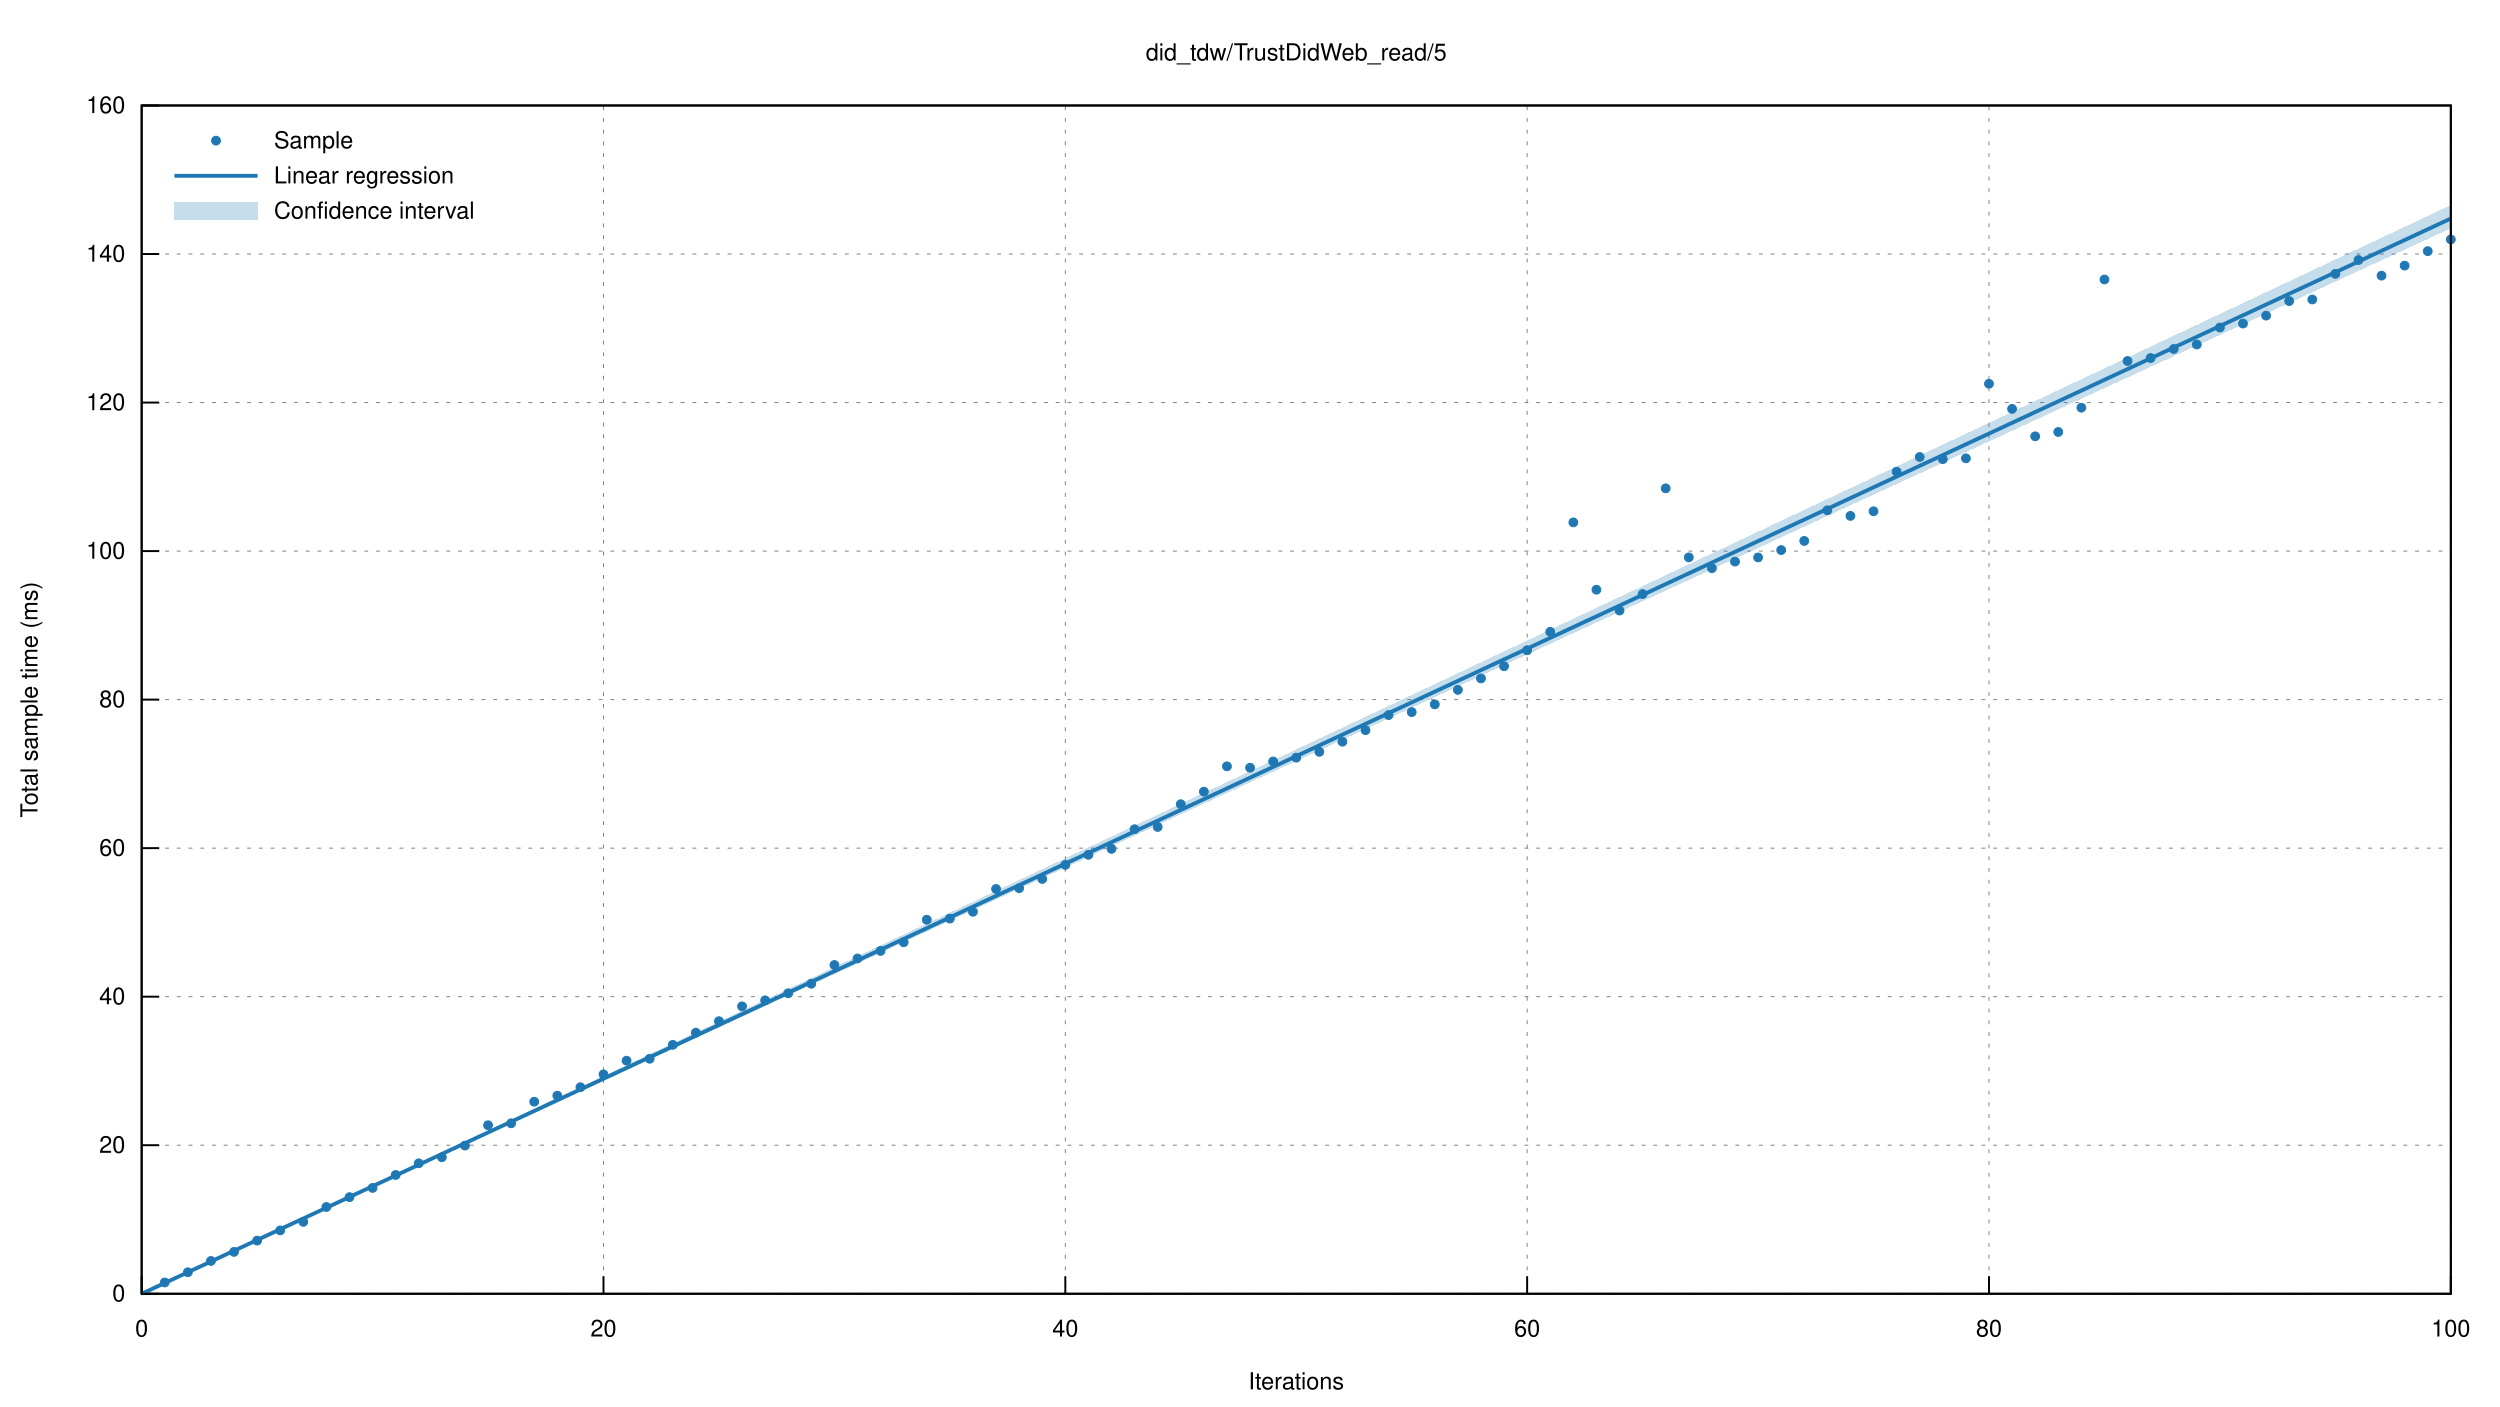
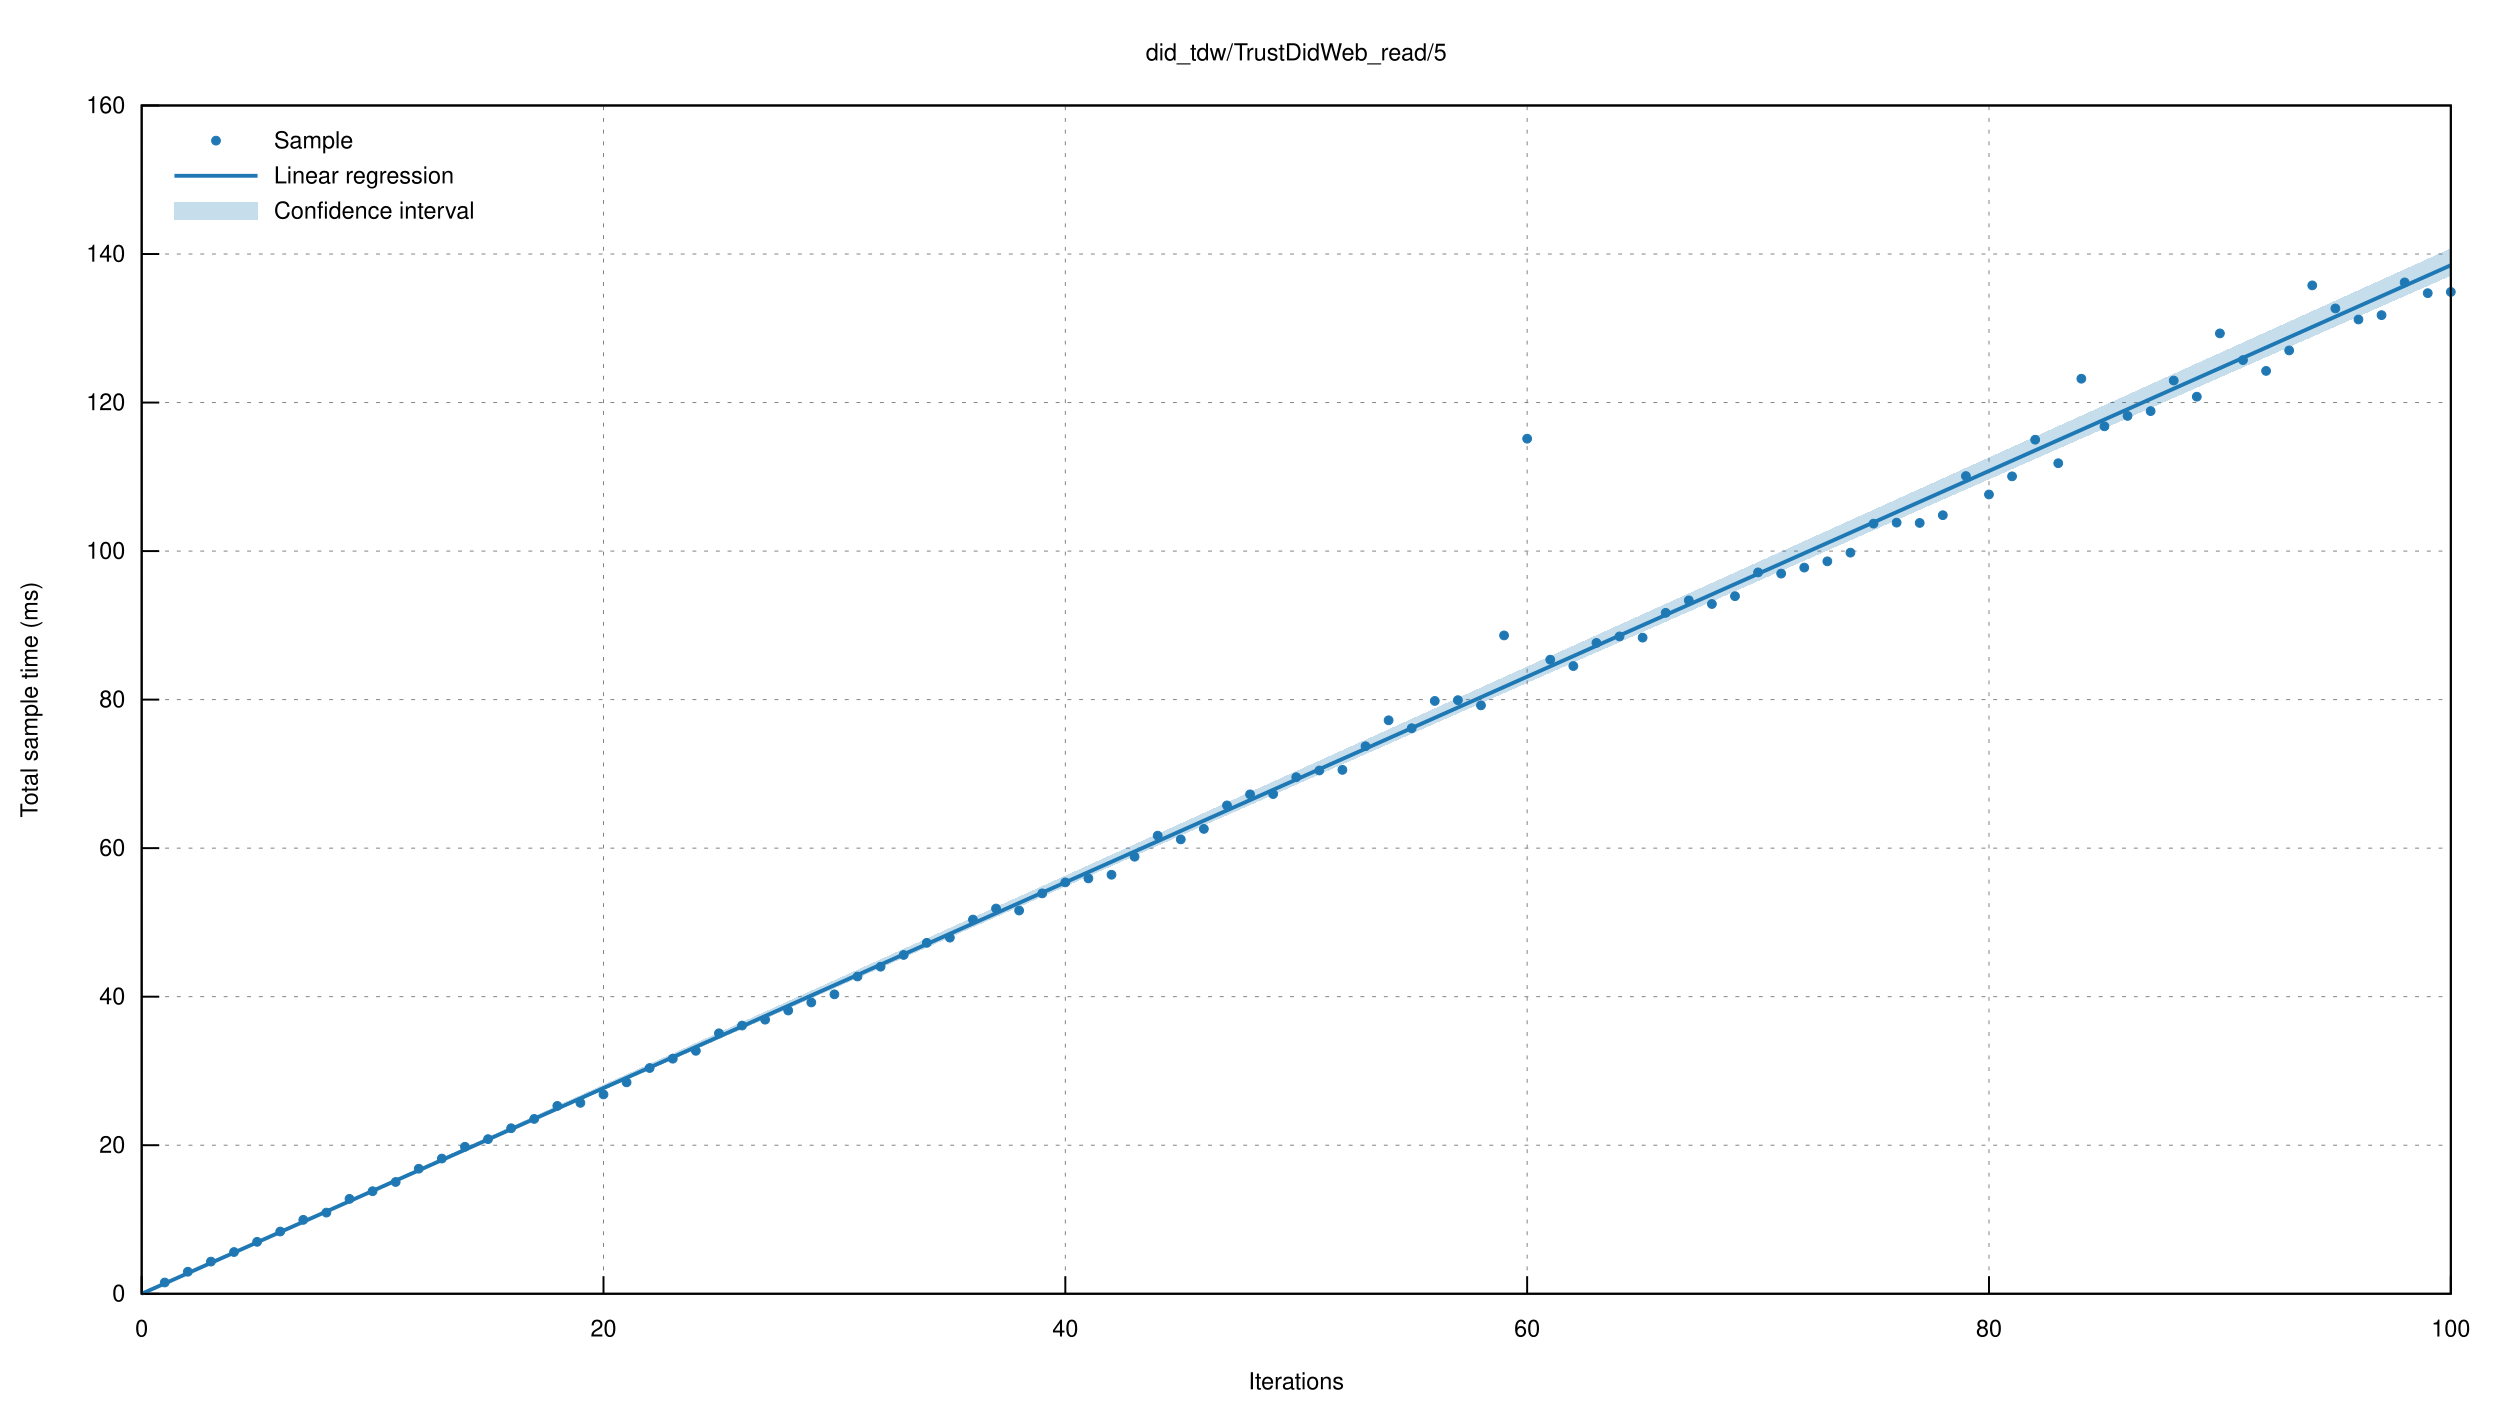
<svg xmlns="http://www.w3.org/2000/svg" xmlns:xlink="http://www.w3.org/1999/xlink" viewBox="0 0 1280 720">
  <g id="gnuplot_canvas">
    <rect x="0" y="0" width="1280" height="720" fill="none" />
    <defs>
      <circle id="gpDot" r="0.5" stroke-width="0.5" stroke="currentColor" />
      <path id="gpPt0" stroke-width="0.222" stroke="currentColor" d="M-1,0 h2 M0,-1 v2" />
      <path id="gpPt1" stroke-width="0.222" stroke="currentColor" d="M-1,-1 L1,1 M1,-1 L-1,1" />
      <path id="gpPt2" stroke-width="0.222" stroke="currentColor" d="M-1,0 L1,0 M0,-1 L0,1 M-1,-1 L1,1 M-1,1 L1,-1" />
      <rect id="gpPt3" stroke-width="0.222" stroke="currentColor" x="-1" y="-1" width="2" height="2" />
      <rect id="gpPt4" stroke-width="0.222" stroke="currentColor" fill="currentColor" x="-1" y="-1" width="2" height="2" />
      <circle id="gpPt5" stroke-width="0.222" stroke="currentColor" cx="0" cy="0" r="1" />
      <use xlink:href="#gpPt5" id="gpPt6" fill="currentColor" stroke="none" />
      <path id="gpPt7" stroke-width="0.222" stroke="currentColor" d="M0,-1.33 L-1.33,0.67 L1.33,0.67 z" />
      <use xlink:href="#gpPt7" id="gpPt8" fill="currentColor" stroke="none" />
      <use xlink:href="#gpPt7" id="gpPt9" stroke="currentColor" transform="rotate(180)" />
      <use xlink:href="#gpPt9" id="gpPt10" fill="currentColor" stroke="none" />
      <use xlink:href="#gpPt3" id="gpPt11" stroke="currentColor" transform="rotate(45)" />
      <use xlink:href="#gpPt11" id="gpPt12" fill="currentColor" stroke="none" />
      <path id="gpPt13" stroke-width="0.222" stroke="currentColor" d="M0,1.330 L1.265,0.411 L0.782,-1.067 L-0.782,-1.076 L-1.265,0.411 z" />
      <use xlink:href="#gpPt13" id="gpPt14" fill="currentColor" stroke="none" />
      <filter id="textbox" filterUnits="objectBoundingBox" x="0" y="0" height="1" width="1">
        <feFlood flood-color="white" flood-opacity="1" result="bgnd" />
        <feComposite in="SourceGraphic" in2="bgnd" operator="atop" />
      </filter>
      <filter id="greybox" filterUnits="objectBoundingBox" x="0" y="0" height="1" width="1">
        <feFlood flood-color="lightgrey" flood-opacity="1" result="grey" />
        <feComposite in="SourceGraphic" in2="grey" operator="atop" />
      </filter>
    </defs>
    <g fill="none" color="white" stroke="currentColor" stroke-width="1.00" stroke-linecap="butt" stroke-linejoin="miter">
</g>
    <g fill="none" color="black" stroke="currentColor" stroke-width="1.00" stroke-linecap="butt" stroke-linejoin="miter">
</g>
    <g fill="none" color="black" stroke="black" stroke-width="0.50" stroke-linecap="butt" stroke-linejoin="miter">
</g>
    <g fill="none" color="gray" stroke="currentColor" stroke-width="0.50" stroke-linecap="butt" stroke-linejoin="miter">
      <path stroke="gray" stroke-dasharray="2,4" class="gridline" d="M72.53,662.40 L1254.82,662.40  " />
    </g>
    <g fill="none" color="gray" stroke="gray" stroke-width="1.00" stroke-linecap="butt" stroke-linejoin="miter">
</g>
    <g fill="none" color="black" stroke="currentColor" stroke-width="1.00" stroke-linecap="butt" stroke-linejoin="miter">
      <path stroke="black" d="M72.53,662.40 L81.53,662.40  " />
      <g transform="translate(64.14,666.30)" stroke="none" fill="black" font-family="Helvetica" font-size="12.00" text-anchor="end">
        <text>
          <tspan font-family="Helvetica"> 0</tspan>
        </text>
      </g>
    </g>
    <g fill="none" color="black" stroke="currentColor" stroke-width="1.00" stroke-linecap="butt" stroke-linejoin="miter">
</g>
    <g fill="none" color="black" stroke="black" stroke-width="0.50" stroke-linecap="butt" stroke-linejoin="miter">
</g>
    <g fill="none" color="gray" stroke="currentColor" stroke-width="0.50" stroke-linecap="butt" stroke-linejoin="miter">
      <path stroke="gray" stroke-dasharray="2,4" class="gridline" d="M72.53,586.35 L1254.82,586.35  " />
    </g>
    <g fill="none" color="gray" stroke="gray" stroke-width="1.00" stroke-linecap="butt" stroke-linejoin="miter">
</g>
    <g fill="none" color="black" stroke="currentColor" stroke-width="1.00" stroke-linecap="butt" stroke-linejoin="miter">
      <path stroke="black" d="M72.53,586.35 L81.53,586.35  " />
      <g transform="translate(64.14,590.25)" stroke="none" fill="black" font-family="Helvetica" font-size="12.00" text-anchor="end">
        <text>
          <tspan font-family="Helvetica"> 20</tspan>
        </text>
      </g>
    </g>
    <g fill="none" color="black" stroke="currentColor" stroke-width="1.00" stroke-linecap="butt" stroke-linejoin="miter">
</g>
    <g fill="none" color="black" stroke="black" stroke-width="0.50" stroke-linecap="butt" stroke-linejoin="miter">
</g>
    <g fill="none" color="gray" stroke="currentColor" stroke-width="0.50" stroke-linecap="butt" stroke-linejoin="miter">
      <path stroke="gray" stroke-dasharray="2,4" class="gridline" d="M72.53,510.30 L1254.82,510.30  " />
    </g>
    <g fill="none" color="gray" stroke="gray" stroke-width="1.00" stroke-linecap="butt" stroke-linejoin="miter">
</g>
    <g fill="none" color="black" stroke="currentColor" stroke-width="1.00" stroke-linecap="butt" stroke-linejoin="miter">
      <path stroke="black" d="M72.53,510.30 L81.53,510.30  " />
      <g transform="translate(64.14,514.20)" stroke="none" fill="black" font-family="Helvetica" font-size="12.00" text-anchor="end">
        <text>
          <tspan font-family="Helvetica"> 40</tspan>
        </text>
      </g>
    </g>
    <g fill="none" color="black" stroke="currentColor" stroke-width="1.00" stroke-linecap="butt" stroke-linejoin="miter">
</g>
    <g fill="none" color="black" stroke="black" stroke-width="0.50" stroke-linecap="butt" stroke-linejoin="miter">
</g>
    <g fill="none" color="gray" stroke="currentColor" stroke-width="0.50" stroke-linecap="butt" stroke-linejoin="miter">
      <path stroke="gray" stroke-dasharray="2,4" class="gridline" d="M72.53,434.25 L1254.82,434.25  " />
    </g>
    <g fill="none" color="gray" stroke="gray" stroke-width="1.00" stroke-linecap="butt" stroke-linejoin="miter">
</g>
    <g fill="none" color="black" stroke="currentColor" stroke-width="1.00" stroke-linecap="butt" stroke-linejoin="miter">
      <path stroke="black" d="M72.53,434.25 L81.53,434.25  " />
      <g transform="translate(64.14,438.15)" stroke="none" fill="black" font-family="Helvetica" font-size="12.00" text-anchor="end">
        <text>
          <tspan font-family="Helvetica"> 60</tspan>
        </text>
      </g>
    </g>
    <g fill="none" color="black" stroke="currentColor" stroke-width="1.00" stroke-linecap="butt" stroke-linejoin="miter">
</g>
    <g fill="none" color="black" stroke="black" stroke-width="0.50" stroke-linecap="butt" stroke-linejoin="miter">
</g>
    <g fill="none" color="gray" stroke="currentColor" stroke-width="0.50" stroke-linecap="butt" stroke-linejoin="miter">
      <path stroke="gray" stroke-dasharray="2,4" class="gridline" d="M72.53,358.20 L1254.82,358.20  " />
    </g>
    <g fill="none" color="gray" stroke="gray" stroke-width="1.00" stroke-linecap="butt" stroke-linejoin="miter">
</g>
    <g fill="none" color="black" stroke="currentColor" stroke-width="1.00" stroke-linecap="butt" stroke-linejoin="miter">
      <path stroke="black" d="M72.53,358.20 L81.53,358.20  " />
      <g transform="translate(64.14,362.10)" stroke="none" fill="black" font-family="Helvetica" font-size="12.00" text-anchor="end">
        <text>
          <tspan font-family="Helvetica"> 80</tspan>
        </text>
      </g>
    </g>
    <g fill="none" color="black" stroke="currentColor" stroke-width="1.00" stroke-linecap="butt" stroke-linejoin="miter">
</g>
    <g fill="none" color="black" stroke="black" stroke-width="0.50" stroke-linecap="butt" stroke-linejoin="miter">
</g>
    <g fill="none" color="gray" stroke="currentColor" stroke-width="0.50" stroke-linecap="butt" stroke-linejoin="miter">
      <path stroke="gray" stroke-dasharray="2,4" class="gridline" d="M72.53,282.16 L1254.82,282.16  " />
    </g>
    <g fill="none" color="gray" stroke="gray" stroke-width="1.00" stroke-linecap="butt" stroke-linejoin="miter">
</g>
    <g fill="none" color="black" stroke="currentColor" stroke-width="1.00" stroke-linecap="butt" stroke-linejoin="miter">
      <path stroke="black" d="M72.53,282.16 L81.53,282.16  " />
      <g transform="translate(64.14,286.06)" stroke="none" fill="black" font-family="Helvetica" font-size="12.00" text-anchor="end">
        <text>
          <tspan font-family="Helvetica"> 100</tspan>
        </text>
      </g>
    </g>
    <g fill="none" color="black" stroke="currentColor" stroke-width="1.00" stroke-linecap="butt" stroke-linejoin="miter">
</g>
    <g fill="none" color="black" stroke="black" stroke-width="0.50" stroke-linecap="butt" stroke-linejoin="miter">
</g>
    <g fill="none" color="gray" stroke="currentColor" stroke-width="0.50" stroke-linecap="butt" stroke-linejoin="miter">
      <path stroke="gray" stroke-dasharray="2,4" class="gridline" d="M72.53,206.11 L1254.82,206.11  " />
    </g>
    <g fill="none" color="gray" stroke="gray" stroke-width="1.00" stroke-linecap="butt" stroke-linejoin="miter">
</g>
    <g fill="none" color="black" stroke="currentColor" stroke-width="1.00" stroke-linecap="butt" stroke-linejoin="miter">
      <path stroke="black" d="M72.53,206.11 L81.53,206.11  " />
      <g transform="translate(64.14,210.01)" stroke="none" fill="black" font-family="Helvetica" font-size="12.00" text-anchor="end">
        <text>
          <tspan font-family="Helvetica"> 120</tspan>
        </text>
      </g>
    </g>
    <g fill="none" color="black" stroke="currentColor" stroke-width="1.00" stroke-linecap="butt" stroke-linejoin="miter">
</g>
    <g fill="none" color="black" stroke="black" stroke-width="0.50" stroke-linecap="butt" stroke-linejoin="miter">
</g>
    <g fill="none" color="gray" stroke="currentColor" stroke-width="0.50" stroke-linecap="butt" stroke-linejoin="miter">
      <path stroke="gray" stroke-dasharray="2,4" class="gridline" d="M72.53,130.06 L1254.82,130.06  " />
    </g>
    <g fill="none" color="gray" stroke="gray" stroke-width="1.00" stroke-linecap="butt" stroke-linejoin="miter">
</g>
    <g fill="none" color="black" stroke="currentColor" stroke-width="1.00" stroke-linecap="butt" stroke-linejoin="miter">
      <path stroke="black" d="M72.53,130.06 L81.53,130.06  " />
      <g transform="translate(64.14,133.96)" stroke="none" fill="black" font-family="Helvetica" font-size="12.00" text-anchor="end">
        <text>
          <tspan font-family="Helvetica"> 140</tspan>
        </text>
      </g>
    </g>
    <g fill="none" color="black" stroke="currentColor" stroke-width="1.00" stroke-linecap="butt" stroke-linejoin="miter">
</g>
    <g fill="none" color="black" stroke="black" stroke-width="0.50" stroke-linecap="butt" stroke-linejoin="miter">
</g>
    <g fill="none" color="gray" stroke="currentColor" stroke-width="0.50" stroke-linecap="butt" stroke-linejoin="miter">
      <path stroke="gray" stroke-dasharray="2,4" class="gridline" d="M72.53,54.01 L1254.82,54.01  " />
    </g>
    <g fill="none" color="gray" stroke="gray" stroke-width="1.00" stroke-linecap="butt" stroke-linejoin="miter">
</g>
    <g fill="none" color="black" stroke="currentColor" stroke-width="1.00" stroke-linecap="butt" stroke-linejoin="miter">
      <path stroke="black" d="M72.53,54.01 L81.53,54.01  " />
      <g transform="translate(64.14,57.91)" stroke="none" fill="black" font-family="Helvetica" font-size="12.00" text-anchor="end">
        <text>
          <tspan font-family="Helvetica"> 160</tspan>
        </text>
      </g>
    </g>
    <g fill="none" color="black" stroke="currentColor" stroke-width="1.00" stroke-linecap="butt" stroke-linejoin="miter">
</g>
    <g fill="none" color="black" stroke="black" stroke-width="0.50" stroke-linecap="butt" stroke-linejoin="miter">
</g>
    <g fill="none" color="gray" stroke="currentColor" stroke-width="0.50" stroke-linecap="butt" stroke-linejoin="miter">
      <path stroke="gray" stroke-dasharray="2,4" class="gridline" d="M72.53,662.40 L72.53,54.01  " />
    </g>
    <g fill="none" color="gray" stroke="gray" stroke-width="1.00" stroke-linecap="butt" stroke-linejoin="miter">
</g>
    <g fill="none" color="black" stroke="currentColor" stroke-width="1.00" stroke-linecap="butt" stroke-linejoin="miter">
      <path stroke="black" d="M72.53,662.40 L72.53,653.40  " />
      <g transform="translate(72.53,684.30)" stroke="none" fill="black" font-family="Helvetica" font-size="12.00" text-anchor="middle">
        <text>
          <tspan font-family="Helvetica"> 0</tspan>
        </text>
      </g>
    </g>
    <g fill="none" color="black" stroke="currentColor" stroke-width="1.00" stroke-linecap="butt" stroke-linejoin="miter">
</g>
    <g fill="none" color="black" stroke="black" stroke-width="0.50" stroke-linecap="butt" stroke-linejoin="miter">
</g>
    <g fill="none" color="gray" stroke="currentColor" stroke-width="0.50" stroke-linecap="butt" stroke-linejoin="miter">
      <path stroke="gray" stroke-dasharray="2,4" class="gridline" d="M308.99,662.40 L308.99,54.01  " />
    </g>
    <g fill="none" color="gray" stroke="gray" stroke-width="1.00" stroke-linecap="butt" stroke-linejoin="miter">
</g>
    <g fill="none" color="black" stroke="currentColor" stroke-width="1.00" stroke-linecap="butt" stroke-linejoin="miter">
      <path stroke="black" d="M308.99,662.40 L308.99,653.40  " />
      <g transform="translate(308.99,684.30)" stroke="none" fill="black" font-family="Helvetica" font-size="12.00" text-anchor="middle">
        <text>
          <tspan font-family="Helvetica"> 20</tspan>
        </text>
      </g>
    </g>
    <g fill="none" color="black" stroke="currentColor" stroke-width="1.00" stroke-linecap="butt" stroke-linejoin="miter">
</g>
    <g fill="none" color="black" stroke="black" stroke-width="0.50" stroke-linecap="butt" stroke-linejoin="miter">
</g>
    <g fill="none" color="gray" stroke="currentColor" stroke-width="0.50" stroke-linecap="butt" stroke-linejoin="miter">
      <path stroke="gray" stroke-dasharray="2,4" class="gridline" d="M545.45,662.40 L545.45,54.01  " />
    </g>
    <g fill="none" color="gray" stroke="gray" stroke-width="1.00" stroke-linecap="butt" stroke-linejoin="miter">
</g>
    <g fill="none" color="black" stroke="currentColor" stroke-width="1.00" stroke-linecap="butt" stroke-linejoin="miter">
      <path stroke="black" d="M545.45,662.40 L545.45,653.40  " />
      <g transform="translate(545.45,684.30)" stroke="none" fill="black" font-family="Helvetica" font-size="12.00" text-anchor="middle">
        <text>
          <tspan font-family="Helvetica"> 40</tspan>
        </text>
      </g>
    </g>
    <g fill="none" color="black" stroke="currentColor" stroke-width="1.00" stroke-linecap="butt" stroke-linejoin="miter">
</g>
    <g fill="none" color="black" stroke="black" stroke-width="0.50" stroke-linecap="butt" stroke-linejoin="miter">
</g>
    <g fill="none" color="gray" stroke="currentColor" stroke-width="0.50" stroke-linecap="butt" stroke-linejoin="miter">
      <path stroke="gray" stroke-dasharray="2,4" class="gridline" d="M781.90,662.40 L781.90,54.01  " />
    </g>
    <g fill="none" color="gray" stroke="gray" stroke-width="1.00" stroke-linecap="butt" stroke-linejoin="miter">
</g>
    <g fill="none" color="black" stroke="currentColor" stroke-width="1.00" stroke-linecap="butt" stroke-linejoin="miter">
      <path stroke="black" d="M781.90,662.40 L781.90,653.40  " />
      <g transform="translate(781.90,684.30)" stroke="none" fill="black" font-family="Helvetica" font-size="12.00" text-anchor="middle">
        <text>
          <tspan font-family="Helvetica"> 60</tspan>
        </text>
      </g>
    </g>
    <g fill="none" color="black" stroke="currentColor" stroke-width="1.00" stroke-linecap="butt" stroke-linejoin="miter">
</g>
    <g fill="none" color="black" stroke="black" stroke-width="0.50" stroke-linecap="butt" stroke-linejoin="miter">
</g>
    <g fill="none" color="gray" stroke="currentColor" stroke-width="0.50" stroke-linecap="butt" stroke-linejoin="miter">
      <path stroke="gray" stroke-dasharray="2,4" class="gridline" d="M1018.36,662.40 L1018.36,54.01  " />
    </g>
    <g fill="none" color="gray" stroke="gray" stroke-width="1.00" stroke-linecap="butt" stroke-linejoin="miter">
</g>
    <g fill="none" color="black" stroke="currentColor" stroke-width="1.00" stroke-linecap="butt" stroke-linejoin="miter">
      <path stroke="black" d="M1018.36,662.40 L1018.36,653.40  " />
      <g transform="translate(1018.36,684.30)" stroke="none" fill="black" font-family="Helvetica" font-size="12.00" text-anchor="middle">
        <text>
          <tspan font-family="Helvetica"> 80</tspan>
        </text>
      </g>
    </g>
    <g fill="none" color="black" stroke="currentColor" stroke-width="1.00" stroke-linecap="butt" stroke-linejoin="miter">
</g>
    <g fill="none" color="black" stroke="black" stroke-width="0.50" stroke-linecap="butt" stroke-linejoin="miter">
</g>
    <g fill="none" color="gray" stroke="currentColor" stroke-width="0.50" stroke-linecap="butt" stroke-linejoin="miter">
      <path stroke="gray" stroke-dasharray="2,4" class="gridline" d="M1254.82,662.40 L1254.82,54.01  " />
    </g>
    <g fill="none" color="gray" stroke="gray" stroke-width="1.00" stroke-linecap="butt" stroke-linejoin="miter">
</g>
    <g fill="none" color="black" stroke="currentColor" stroke-width="1.00" stroke-linecap="butt" stroke-linejoin="miter">
      <path stroke="black" d="M1254.82,662.40 L1254.82,653.40  " />
      <g transform="translate(1254.82,684.30)" stroke="none" fill="black" font-family="Helvetica" font-size="12.00" text-anchor="middle">
        <text>
          <tspan font-family="Helvetica"> 100</tspan>
        </text>
      </g>
    </g>
    <g fill="none" color="black" stroke="currentColor" stroke-width="1.00" stroke-linecap="butt" stroke-linejoin="miter">
</g>
    <g fill="none" color="black" stroke="currentColor" stroke-width="1.00" stroke-linecap="butt" stroke-linejoin="miter">
      <path stroke="black" d="M72.53,54.01 L72.53,662.40 L1254.82,662.40 L1254.82,54.01 L72.53,54.01 Z  " />
    </g>
    <g fill="none" color="black" stroke="currentColor" stroke-width="1.00" stroke-linecap="butt" stroke-linejoin="miter">
</g>
    <g id="gnuplot_plot_1">
      <g fill="none" color="black" stroke="currentColor" stroke-width="1.00" stroke-linecap="butt" stroke-linejoin="miter">
        <g transform="translate(140.26,75.91)" stroke="none" fill="black" font-family="Helvetica" font-size="12.00" text-anchor="start">
          <text>
            <tspan font-family="Helvetica">Sample</tspan>
          </text>
        </g>
      </g>
      <g fill="none" color="black" stroke="currentColor" stroke-width="1.00" stroke-linecap="butt" stroke-linejoin="miter">
-         <use xlink:href="#gpPt6" transform="translate(84.35,656.62) scale(2.25)" color="rgb( 31, 120, 180)" />
-         <use xlink:href="#gpPt6" transform="translate(96.18,651.39) scale(2.25)" color="rgb( 31, 120, 180)" />
-         <use xlink:href="#gpPt6" transform="translate(108.00,645.61) scale(2.25)" color="rgb( 31, 120, 180)" />
-         <use xlink:href="#gpPt6" transform="translate(119.82,640.97) scale(2.25)" color="rgb( 31, 120, 180)" />
-         <use xlink:href="#gpPt6" transform="translate(131.64,635.20) scale(2.25)" color="rgb( 31, 120, 180)" />
-         <use xlink:href="#gpPt6" transform="translate(143.47,629.96) scale(2.25)" color="rgb( 31, 120, 180)" />
-         <use xlink:href="#gpPt6" transform="translate(155.29,625.58) scale(2.25)" color="rgb( 31, 120, 180)" />
-         <use xlink:href="#gpPt6" transform="translate(167.11,617.98) scale(2.25)" color="rgb( 31, 120, 180)" />
-         <use xlink:href="#gpPt6" transform="translate(178.94,612.94) scale(2.25)" color="rgb( 31, 120, 180)" />
-         <use xlink:href="#gpPt6" transform="translate(190.76,608.22) scale(2.25)" color="rgb( 31, 120, 180)" />
-         <use xlink:href="#gpPt6" transform="translate(202.58,601.59) scale(2.25)" color="rgb( 31, 120, 180)" />
-         <use xlink:href="#gpPt6" transform="translate(214.40,595.62) scale(2.25)" color="rgb( 31, 120, 180)" />
-         <use xlink:href="#gpPt6" transform="translate(226.23,592.52) scale(2.25)" color="rgb( 31, 120, 180)" />
-         <use xlink:href="#gpPt6" transform="translate(238.05,586.53) scale(2.25)" color="rgb( 31, 120, 180)" />
-         <use xlink:href="#gpPt6" transform="translate(249.87,576.12) scale(2.25)" color="rgb( 31, 120, 180)" />
-         <use xlink:href="#gpPt6" transform="translate(261.70,575.12) scale(2.25)" color="rgb( 31, 120, 180)" />
-         <use xlink:href="#gpPt6" transform="translate(273.52,564.08) scale(2.25)" color="rgb( 31, 120, 180)" />
-         <use xlink:href="#gpPt6" transform="translate(285.34,560.99) scale(2.25)" color="rgb( 31, 120, 180)" />
-         <use xlink:href="#gpPt6" transform="translate(297.17,556.66) scale(2.25)" color="rgb( 31, 120, 180)" />
-         <use xlink:href="#gpPt6" transform="translate(308.99,550.07) scale(2.25)" color="rgb( 31, 120, 180)" />
-         <use xlink:href="#gpPt6" transform="translate(320.81,543.07) scale(2.25)" color="rgb( 31, 120, 180)" />
-         <use xlink:href="#gpPt6" transform="translate(332.63,542.08) scale(2.25)" color="rgb( 31, 120, 180)" />
-         <use xlink:href="#gpPt6" transform="translate(344.46,534.96) scale(2.25)" color="rgb( 31, 120, 180)" />
-         <use xlink:href="#gpPt6" transform="translate(356.28,528.72) scale(2.25)" color="rgb( 31, 120, 180)" />
-         <use xlink:href="#gpPt6" transform="translate(368.10,522.85) scale(2.25)" color="rgb( 31, 120, 180)" />
-         <use xlink:href="#gpPt6" transform="translate(379.93,515.25) scale(2.25)" color="rgb( 31, 120, 180)" />
-         <use xlink:href="#gpPt6" transform="translate(391.75,512.18) scale(2.25)" color="rgb( 31, 120, 180)" />
-         <use xlink:href="#gpPt6" transform="translate(403.57,508.56) scale(2.25)" color="rgb( 31, 120, 180)" />
-         <use xlink:href="#gpPt6" transform="translate(415.39,503.68) scale(2.25)" color="rgb( 31, 120, 180)" />
-         <use xlink:href="#gpPt6" transform="translate(427.22,494.09) scale(2.25)" color="rgb( 31, 120, 180)" />
-         <use xlink:href="#gpPt6" transform="translate(439.04,490.74) scale(2.25)" color="rgb( 31, 120, 180)" />
-         <use xlink:href="#gpPt6" transform="translate(450.86,486.87) scale(2.25)" color="rgb( 31, 120, 180)" />
-         <use xlink:href="#gpPt6" transform="translate(462.69,482.44) scale(2.25)" color="rgb( 31, 120, 180)" />
-         <use xlink:href="#gpPt6" transform="translate(474.51,470.91) scale(2.25)" color="rgb( 31, 120, 180)" />
-         <use xlink:href="#gpPt6" transform="translate(486.33,470.32) scale(2.25)" color="rgb( 31, 120, 180)" />
-         <use xlink:href="#gpPt6" transform="translate(498.15,466.83) scale(2.25)" color="rgb( 31, 120, 180)" />
-         <use xlink:href="#gpPt6" transform="translate(509.98,455.14) scale(2.25)" color="rgb( 31, 120, 180)" />
-         <use xlink:href="#gpPt6" transform="translate(521.80,454.75) scale(2.25)" color="rgb( 31, 120, 180)" />
-         <use xlink:href="#gpPt6" transform="translate(533.62,450.01) scale(2.25)" color="rgb( 31, 120, 180)" />
-         <use xlink:href="#gpPt6" transform="translate(545.45,442.84) scale(2.25)" color="rgb( 31, 120, 180)" />
-         <use xlink:href="#gpPt6" transform="translate(557.27,437.67) scale(2.25)" color="rgb( 31, 120, 180)" />
-         <use xlink:href="#gpPt6" transform="translate(569.09,434.61) scale(2.25)" color="rgb( 31, 120, 180)" />
-         <use xlink:href="#gpPt6" transform="translate(580.91,424.55) scale(2.25)" color="rgb( 31, 120, 180)" />
-         <use xlink:href="#gpPt6" transform="translate(592.74,423.40) scale(2.25)" color="rgb( 31, 120, 180)" />
-         <use xlink:href="#gpPt6" transform="translate(604.56,411.75) scale(2.25)" color="rgb( 31, 120, 180)" />
-         <use xlink:href="#gpPt6" transform="translate(616.38,405.32) scale(2.25)" color="rgb( 31, 120, 180)" />
-         <use xlink:href="#gpPt6" transform="translate(628.21,392.37) scale(2.25)" color="rgb( 31, 120, 180)" />
-         <use xlink:href="#gpPt6" transform="translate(640.03,393.07) scale(2.25)" color="rgb( 31, 120, 180)" />
-         <use xlink:href="#gpPt6" transform="translate(651.85,389.87) scale(2.25)" color="rgb( 31, 120, 180)" />
-         <use xlink:href="#gpPt6" transform="translate(663.68,387.92) scale(2.25)" color="rgb( 31, 120, 180)" />
-         <use xlink:href="#gpPt6" transform="translate(675.50,384.93) scale(2.25)" color="rgb( 31, 120, 180)" />
-         <use xlink:href="#gpPt6" transform="translate(687.32,379.74) scale(2.25)" color="rgb( 31, 120, 180)" />
-         <use xlink:href="#gpPt6" transform="translate(699.14,373.84) scale(2.25)" color="rgb( 31, 120, 180)" />
-         <use xlink:href="#gpPt6" transform="translate(710.97,366.11) scale(2.25)" color="rgb( 31, 120, 180)" />
-         <use xlink:href="#gpPt6" transform="translate(722.79,364.59) scale(2.25)" color="rgb( 31, 120, 180)" />
-         <use xlink:href="#gpPt6" transform="translate(734.61,360.63) scale(2.25)" color="rgb( 31, 120, 180)" />
-         <use xlink:href="#gpPt6" transform="translate(746.44,353.21) scale(2.25)" color="rgb( 31, 120, 180)" />
-         <use xlink:href="#gpPt6" transform="translate(758.26,347.35) scale(2.25)" color="rgb( 31, 120, 180)" />
-         <use xlink:href="#gpPt6" transform="translate(770.08,341.10) scale(2.25)" color="rgb( 31, 120, 180)" />
-         <use xlink:href="#gpPt6" transform="translate(781.90,332.95) scale(2.25)" color="rgb( 31, 120, 180)" />
-         <use xlink:href="#gpPt6" transform="translate(793.73,323.48) scale(2.25)" color="rgb( 31, 120, 180)" />
-         <use xlink:href="#gpPt6" transform="translate(805.55,267.46) scale(2.25)" color="rgb( 31, 120, 180)" />
-         <use xlink:href="#gpPt6" transform="translate(817.37,301.94) scale(2.25)" color="rgb( 31, 120, 180)" />
-         <use xlink:href="#gpPt6" transform="translate(829.20,312.59) scale(2.25)" color="rgb( 31, 120, 180)" />
-         <use xlink:href="#gpPt6" transform="translate(841.02,304.16) scale(2.25)" color="rgb( 31, 120, 180)" />
-         <use xlink:href="#gpPt6" transform="translate(852.84,250.03) scale(2.25)" color="rgb( 31, 120, 180)" />
-         <use xlink:href="#gpPt6" transform="translate(864.66,285.38) scale(2.25)" color="rgb( 31, 120, 180)" />
-         <use xlink:href="#gpPt6" transform="translate(876.49,290.90) scale(2.25)" color="rgb( 31, 120, 180)" />
-         <use xlink:href="#gpPt6" transform="translate(888.31,287.53) scale(2.25)" color="rgb( 31, 120, 180)" />
-         <use xlink:href="#gpPt6" transform="translate(900.13,285.41) scale(2.25)" color="rgb( 31, 120, 180)" />
-         <use xlink:href="#gpPt6" transform="translate(911.96,281.64) scale(2.25)" color="rgb( 31, 120, 180)" />
-         <use xlink:href="#gpPt6" transform="translate(923.78,276.95) scale(2.25)" color="rgb( 31, 120, 180)" />
-         <use xlink:href="#gpPt6" transform="translate(935.60,261.27) scale(2.25)" color="rgb( 31, 120, 180)" />
-         <use xlink:href="#gpPt6" transform="translate(947.42,264.14) scale(2.25)" color="rgb( 31, 120, 180)" />
-         <use xlink:href="#gpPt6" transform="translate(959.25,261.76) scale(2.25)" color="rgb( 31, 120, 180)" />
-         <use xlink:href="#gpPt6" transform="translate(971.07,241.51) scale(2.25)" color="rgb( 31, 120, 180)" />
-         <use xlink:href="#gpPt6" transform="translate(982.89,233.98) scale(2.25)" color="rgb( 31, 120, 180)" />
-         <use xlink:href="#gpPt6" transform="translate(994.72,235.07) scale(2.25)" color="rgb( 31, 120, 180)" />
-         <use xlink:href="#gpPt6" transform="translate(1006.54,234.66) scale(2.25)" color="rgb( 31, 120, 180)" />
-         <use xlink:href="#gpPt6" transform="translate(1018.36,196.49) scale(2.25)" color="rgb( 31, 120, 180)" />
-         <use xlink:href="#gpPt6" transform="translate(1030.18,209.35) scale(2.25)" color="rgb( 31, 120, 180)" />
-         <use xlink:href="#gpPt6" transform="translate(1042.01,223.40) scale(2.25)" color="rgb( 31, 120, 180)" />
-         <use xlink:href="#gpPt6" transform="translate(1053.83,221.17) scale(2.25)" color="rgb( 31, 120, 180)" />
-         <use xlink:href="#gpPt6" transform="translate(1065.65,208.75) scale(2.25)" color="rgb( 31, 120, 180)" />
-         <use xlink:href="#gpPt6" transform="translate(1077.48,143.10) scale(2.25)" color="rgb( 31, 120, 180)" />
-         <use xlink:href="#gpPt6" transform="translate(1089.30,184.83) scale(2.25)" color="rgb( 31, 120, 180)" />
-         <use xlink:href="#gpPt6" transform="translate(1101.12,183.31) scale(2.25)" color="rgb( 31, 120, 180)" />
-         <use xlink:href="#gpPt6" transform="translate(1112.95,178.69) scale(2.25)" color="rgb( 31, 120, 180)" />
-         <use xlink:href="#gpPt6" transform="translate(1124.77,176.38) scale(2.25)" color="rgb( 31, 120, 180)" />
-         <use xlink:href="#gpPt6" transform="translate(1136.59,167.69) scale(2.25)" color="rgb( 31, 120, 180)" />
-         <use xlink:href="#gpPt6" transform="translate(1148.41,165.66) scale(2.25)" color="rgb( 31, 120, 180)" />
-         <use xlink:href="#gpPt6" transform="translate(1160.24,161.59) scale(2.25)" color="rgb( 31, 120, 180)" />
-         <use xlink:href="#gpPt6" transform="translate(1172.06,154.13) scale(2.25)" color="rgb( 31, 120, 180)" />
-         <use xlink:href="#gpPt6" transform="translate(1183.88,153.32) scale(2.25)" color="rgb( 31, 120, 180)" />
-         <use xlink:href="#gpPt6" transform="translate(1195.71,140.21) scale(2.25)" color="rgb( 31, 120, 180)" />
-         <use xlink:href="#gpPt6" transform="translate(1207.53,133.15) scale(2.25)" color="rgb( 31, 120, 180)" />
-         <use xlink:href="#gpPt6" transform="translate(1219.35,141.14) scale(2.25)" color="rgb( 31, 120, 180)" />
-         <use xlink:href="#gpPt6" transform="translate(1231.17,135.99) scale(2.25)" color="rgb( 31, 120, 180)" />
-         <use xlink:href="#gpPt6" transform="translate(1243.00,128.59) scale(2.25)" color="rgb( 31, 120, 180)" />
-         <use xlink:href="#gpPt6" transform="translate(1254.82,122.60) scale(2.25)" color="rgb( 31, 120, 180)" />
+         <use xlink:href="#gpPt6" transform="translate(84.35,656.64) scale(2.25)" color="rgb( 31, 120, 180)" />
+         <use xlink:href="#gpPt6" transform="translate(96.18,651.12) scale(2.25)" color="rgb( 31, 120, 180)" />
+         <use xlink:href="#gpPt6" transform="translate(108.00,645.94) scale(2.25)" color="rgb( 31, 120, 180)" />
+         <use xlink:href="#gpPt6" transform="translate(119.82,641.04) scale(2.25)" color="rgb( 31, 120, 180)" />
+         <use xlink:href="#gpPt6" transform="translate(131.64,635.82) scale(2.25)" color="rgb( 31, 120, 180)" />
+         <use xlink:href="#gpPt6" transform="translate(143.47,630.54) scale(2.25)" color="rgb( 31, 120, 180)" />
+         <use xlink:href="#gpPt6" transform="translate(155.29,624.56) scale(2.25)" color="rgb( 31, 120, 180)" />
+         <use xlink:href="#gpPt6" transform="translate(167.11,620.85) scale(2.25)" color="rgb( 31, 120, 180)" />
+         <use xlink:href="#gpPt6" transform="translate(178.94,613.83) scale(2.25)" color="rgb( 31, 120, 180)" />
+         <use xlink:href="#gpPt6" transform="translate(190.76,609.90) scale(2.25)" color="rgb( 31, 120, 180)" />
+         <use xlink:href="#gpPt6" transform="translate(202.58,605.18) scale(2.25)" color="rgb( 31, 120, 180)" />
+         <use xlink:href="#gpPt6" transform="translate(214.40,598.38) scale(2.25)" color="rgb( 31, 120, 180)" />
+         <use xlink:href="#gpPt6" transform="translate(226.23,593.18) scale(2.25)" color="rgb( 31, 120, 180)" />
+         <use xlink:href="#gpPt6" transform="translate(238.05,587.15) scale(2.25)" color="rgb( 31, 120, 180)" />
+         <use xlink:href="#gpPt6" transform="translate(249.87,583.23) scale(2.25)" color="rgb( 31, 120, 180)" />
+         <use xlink:href="#gpPt6" transform="translate(261.70,577.66) scale(2.25)" color="rgb( 31, 120, 180)" />
+         <use xlink:href="#gpPt6" transform="translate(273.52,572.89) scale(2.25)" color="rgb( 31, 120, 180)" />
+         <use xlink:href="#gpPt6" transform="translate(285.34,566.23) scale(2.25)" color="rgb( 31, 120, 180)" />
+         <use xlink:href="#gpPt6" transform="translate(297.17,564.66) scale(2.25)" color="rgb( 31, 120, 180)" />
+         <use xlink:href="#gpPt6" transform="translate(308.99,560.35) scale(2.25)" color="rgb( 31, 120, 180)" />
+         <use xlink:href="#gpPt6" transform="translate(320.81,554.17) scale(2.25)" color="rgb( 31, 120, 180)" />
+         <use xlink:href="#gpPt6" transform="translate(332.63,546.82) scale(2.25)" color="rgb( 31, 120, 180)" />
+         <use xlink:href="#gpPt6" transform="translate(344.46,542.05) scale(2.25)" color="rgb( 31, 120, 180)" />
+         <use xlink:href="#gpPt6" transform="translate(356.28,538.01) scale(2.25)" color="rgb( 31, 120, 180)" />
+         <use xlink:href="#gpPt6" transform="translate(368.10,529.05) scale(2.25)" color="rgb( 31, 120, 180)" />
+         <use xlink:href="#gpPt6" transform="translate(379.93,525.09) scale(2.25)" color="rgb( 31, 120, 180)" />
+         <use xlink:href="#gpPt6" transform="translate(391.75,522.07) scale(2.25)" color="rgb( 31, 120, 180)" />
+         <use xlink:href="#gpPt6" transform="translate(403.57,517.38) scale(2.25)" color="rgb( 31, 120, 180)" />
+         <use xlink:href="#gpPt6" transform="translate(415.39,513.26) scale(2.25)" color="rgb( 31, 120, 180)" />
+         <use xlink:href="#gpPt6" transform="translate(427.22,509.10) scale(2.25)" color="rgb( 31, 120, 180)" />
+         <use xlink:href="#gpPt6" transform="translate(439.04,499.97) scale(2.25)" color="rgb( 31, 120, 180)" />
+         <use xlink:href="#gpPt6" transform="translate(450.86,494.95) scale(2.25)" color="rgb( 31, 120, 180)" />
+         <use xlink:href="#gpPt6" transform="translate(462.69,488.93) scale(2.25)" color="rgb( 31, 120, 180)" />
+         <use xlink:href="#gpPt6" transform="translate(474.51,482.73) scale(2.25)" color="rgb( 31, 120, 180)" />
+         <use xlink:href="#gpPt6" transform="translate(486.33,480.07) scale(2.25)" color="rgb( 31, 120, 180)" />
+         <use xlink:href="#gpPt6" transform="translate(498.15,470.81) scale(2.25)" color="rgb( 31, 120, 180)" />
+         <use xlink:href="#gpPt6" transform="translate(509.98,465.17) scale(2.25)" color="rgb( 31, 120, 180)" />
+         <use xlink:href="#gpPt6" transform="translate(521.80,466.19) scale(2.25)" color="rgb( 31, 120, 180)" />
+         <use xlink:href="#gpPt6" transform="translate(533.62,457.41) scale(2.25)" color="rgb( 31, 120, 180)" />
+         <use xlink:href="#gpPt6" transform="translate(545.45,451.78) scale(2.25)" color="rgb( 31, 120, 180)" />
+         <use xlink:href="#gpPt6" transform="translate(557.27,449.75) scale(2.25)" color="rgb( 31, 120, 180)" />
+         <use xlink:href="#gpPt6" transform="translate(569.09,447.87) scale(2.25)" color="rgb( 31, 120, 180)" />
+         <use xlink:href="#gpPt6" transform="translate(580.91,438.64) scale(2.25)" color="rgb( 31, 120, 180)" />
+         <use xlink:href="#gpPt6" transform="translate(592.74,427.87) scale(2.25)" color="rgb( 31, 120, 180)" />
+         <use xlink:href="#gpPt6" transform="translate(604.56,429.78) scale(2.25)" color="rgb( 31, 120, 180)" />
+         <use xlink:href="#gpPt6" transform="translate(616.38,424.40) scale(2.25)" color="rgb( 31, 120, 180)" />
+         <use xlink:href="#gpPt6" transform="translate(628.21,412.37) scale(2.25)" color="rgb( 31, 120, 180)" />
+         <use xlink:href="#gpPt6" transform="translate(640.03,406.71) scale(2.25)" color="rgb( 31, 120, 180)" />
+         <use xlink:href="#gpPt6" transform="translate(651.85,406.57) scale(2.25)" color="rgb( 31, 120, 180)" />
+         <use xlink:href="#gpPt6" transform="translate(663.68,397.92) scale(2.25)" color="rgb( 31, 120, 180)" />
+         <use xlink:href="#gpPt6" transform="translate(675.50,394.49) scale(2.25)" color="rgb( 31, 120, 180)" />
+         <use xlink:href="#gpPt6" transform="translate(687.32,394.18) scale(2.25)" color="rgb( 31, 120, 180)" />
+         <use xlink:href="#gpPt6" transform="translate(699.14,382.06) scale(2.25)" color="rgb( 31, 120, 180)" />
+         <use xlink:href="#gpPt6" transform="translate(710.97,368.79) scale(2.25)" color="rgb( 31, 120, 180)" />
+         <use xlink:href="#gpPt6" transform="translate(722.79,372.86) scale(2.25)" color="rgb( 31, 120, 180)" />
+         <use xlink:href="#gpPt6" transform="translate(734.61,358.88) scale(2.25)" color="rgb( 31, 120, 180)" />
+         <use xlink:href="#gpPt6" transform="translate(746.44,358.48) scale(2.25)" color="rgb( 31, 120, 180)" />
+         <use xlink:href="#gpPt6" transform="translate(758.26,361.15) scale(2.25)" color="rgb( 31, 120, 180)" />
+         <use xlink:href="#gpPt6" transform="translate(770.08,325.34) scale(2.25)" color="rgb( 31, 120, 180)" />
+         <use xlink:href="#gpPt6" transform="translate(781.90,224.60) scale(2.25)" color="rgb( 31, 120, 180)" />
+         <use xlink:href="#gpPt6" transform="translate(793.73,337.75) scale(2.25)" color="rgb( 31, 120, 180)" />
+         <use xlink:href="#gpPt6" transform="translate(805.55,341.02) scale(2.25)" color="rgb( 31, 120, 180)" />
+         <use xlink:href="#gpPt6" transform="translate(817.37,329.17) scale(2.25)" color="rgb( 31, 120, 180)" />
+         <use xlink:href="#gpPt6" transform="translate(829.20,325.85) scale(2.25)" color="rgb( 31, 120, 180)" />
+         <use xlink:href="#gpPt6" transform="translate(841.02,326.47) scale(2.25)" color="rgb( 31, 120, 180)" />
+         <use xlink:href="#gpPt6" transform="translate(852.84,313.77) scale(2.25)" color="rgb( 31, 120, 180)" />
+         <use xlink:href="#gpPt6" transform="translate(864.66,307.39) scale(2.25)" color="rgb( 31, 120, 180)" />
+         <use xlink:href="#gpPt6" transform="translate(876.49,309.25) scale(2.25)" color="rgb( 31, 120, 180)" />
+         <use xlink:href="#gpPt6" transform="translate(888.31,305.24) scale(2.25)" color="rgb( 31, 120, 180)" />
+         <use xlink:href="#gpPt6" transform="translate(900.13,293.07) scale(2.25)" color="rgb( 31, 120, 180)" />
+         <use xlink:href="#gpPt6" transform="translate(911.96,293.68) scale(2.25)" color="rgb( 31, 120, 180)" />
+         <use xlink:href="#gpPt6" transform="translate(923.78,290.61) scale(2.25)" color="rgb( 31, 120, 180)" />
+         <use xlink:href="#gpPt6" transform="translate(935.60,287.40) scale(2.25)" color="rgb( 31, 120, 180)" />
+         <use xlink:href="#gpPt6" transform="translate(947.42,282.96) scale(2.25)" color="rgb( 31, 120, 180)" />
+         <use xlink:href="#gpPt6" transform="translate(959.25,268.10) scale(2.25)" color="rgb( 31, 120, 180)" />
+         <use xlink:href="#gpPt6" transform="translate(971.07,267.59) scale(2.25)" color="rgb( 31, 120, 180)" />
+         <use xlink:href="#gpPt6" transform="translate(982.89,267.74) scale(2.25)" color="rgb( 31, 120, 180)" />
+         <use xlink:href="#gpPt6" transform="translate(994.72,263.78) scale(2.25)" color="rgb( 31, 120, 180)" />
+         <use xlink:href="#gpPt6" transform="translate(1006.54,243.74) scale(2.25)" color="rgb( 31, 120, 180)" />
+         <use xlink:href="#gpPt6" transform="translate(1018.36,253.17) scale(2.25)" color="rgb( 31, 120, 180)" />
+         <use xlink:href="#gpPt6" transform="translate(1030.18,243.89) scale(2.25)" color="rgb( 31, 120, 180)" />
+         <use xlink:href="#gpPt6" transform="translate(1042.01,225.13) scale(2.25)" color="rgb( 31, 120, 180)" />
+         <use xlink:href="#gpPt6" transform="translate(1053.83,237.17) scale(2.25)" color="rgb( 31, 120, 180)" />
+         <use xlink:href="#gpPt6" transform="translate(1065.65,193.90) scale(2.25)" color="rgb( 31, 120, 180)" />
+         <use xlink:href="#gpPt6" transform="translate(1077.48,218.28) scale(2.25)" color="rgb( 31, 120, 180)" />
+         <use xlink:href="#gpPt6" transform="translate(1089.30,212.94) scale(2.25)" color="rgb( 31, 120, 180)" />
+         <use xlink:href="#gpPt6" transform="translate(1101.12,210.49) scale(2.25)" color="rgb( 31, 120, 180)" />
+         <use xlink:href="#gpPt6" transform="translate(1112.95,194.83) scale(2.25)" color="rgb( 31, 120, 180)" />
+         <use xlink:href="#gpPt6" transform="translate(1124.77,203.10) scale(2.25)" color="rgb( 31, 120, 180)" />
+         <use xlink:href="#gpPt6" transform="translate(1136.59,170.70) scale(2.25)" color="rgb( 31, 120, 180)" />
+         <use xlink:href="#gpPt6" transform="translate(1148.41,184.37) scale(2.25)" color="rgb( 31, 120, 180)" />
+         <use xlink:href="#gpPt6" transform="translate(1160.24,189.90) scale(2.25)" color="rgb( 31, 120, 180)" />
+         <use xlink:href="#gpPt6" transform="translate(1172.06,179.42) scale(2.25)" color="rgb( 31, 120, 180)" />
+         <use xlink:href="#gpPt6" transform="translate(1183.88,146.12) scale(2.25)" color="rgb( 31, 120, 180)" />
+         <use xlink:href="#gpPt6" transform="translate(1195.71,157.92) scale(2.25)" color="rgb( 31, 120, 180)" />
+         <use xlink:href="#gpPt6" transform="translate(1207.53,163.58) scale(2.25)" color="rgb( 31, 120, 180)" />
+         <use xlink:href="#gpPt6" transform="translate(1219.35,161.35) scale(2.25)" color="rgb( 31, 120, 180)" />
+         <use xlink:href="#gpPt6" transform="translate(1231.17,144.58) scale(2.25)" color="rgb( 31, 120, 180)" />
+         <use xlink:href="#gpPt6" transform="translate(1243.00,150.10) scale(2.25)" color="rgb( 31, 120, 180)" />
+         <use xlink:href="#gpPt6" transform="translate(1254.82,149.47) scale(2.25)" color="rgb( 31, 120, 180)" />
        <use xlink:href="#gpPt6" transform="translate(110.59,72.01) scale(2.25)" color="rgb( 31, 120, 180)" />
      </g>
    </g>
    <g id="gnuplot_plot_2">
      <g fill="none" color="white" stroke="rgb( 31, 120, 180)" stroke-width="2.00" stroke-linecap="butt" stroke-linejoin="miter">
</g>
      <g fill="none" color="black" stroke="currentColor" stroke-width="2.00" stroke-linecap="butt" stroke-linejoin="miter">
        <g transform="translate(140.26,93.91)" stroke="none" fill="black" font-family="Helvetica" font-size="12.00" text-anchor="start">
          <text>
            <tspan font-family="Helvetica">Linear regression</tspan>
          </text>
        </g>
      </g>
      <g fill="none" color="black" stroke="currentColor" stroke-width="2.00" stroke-linecap="butt" stroke-linejoin="miter">
-         <path stroke="rgb( 31, 120, 180)" d="M89.31,90.01 L131.87,90.01 M72.53,662.40 L1254.82,111.88  " />
+         <path stroke="rgb( 31, 120, 180)" d="M89.31,90.01 L131.87,90.01 M72.53,662.40 L1254.82,135.80  " />
      </g>
    </g>
    <g id="gnuplot_plot_3">
      <g fill="none" color="white" stroke="rgb( 31, 120, 180)" stroke-width="1.00" stroke-linecap="butt" stroke-linejoin="miter">
</g>
      <g fill="none" color="black" stroke="currentColor" stroke-width="1.00" stroke-linecap="butt" stroke-linejoin="miter">
        <g transform="translate(140.26,111.91)" stroke="none" fill="black" font-family="Helvetica" font-size="12.00" text-anchor="start">
          <text>
            <tspan font-family="Helvetica">Confidence interval</tspan>
          </text>
        </g>
      </g>
      <g fill="none" color="black" stroke="currentColor" stroke-width="1.00" stroke-linecap="butt" stroke-linejoin="miter">
        <g stroke="none" shape-rendering="crispEdges">
          <polygon fill="rgb( 31, 120, 180)" fill-opacity="0.25" points="89.31,112.51 131.87,112.51 131.87,103.51 89.31,103.51 " />
          <polygon fill="rgb( 31, 120, 180)" fill-opacity="0.25" points="72.53,662.40 72.53,662.40 72.53,662.40 " />
-           <polygon fill="rgb( 31, 120, 180)" fill-opacity="0.25" points="72.53,662.40 1254.82,116.90 1254.82,105.00 " />
+           <polygon fill="rgb( 31, 120, 180)" fill-opacity="0.25" points="72.53,662.40 1254.82,141.20 1254.82,127.14 " />
        </g>
      </g>
    </g>
    <g fill="none" color="white" stroke="rgb( 31, 120, 180)" stroke-width="2.00" stroke-linecap="butt" stroke-linejoin="miter">
</g>
    <g fill="none" color="black" stroke="currentColor" stroke-width="2.00" stroke-linecap="butt" stroke-linejoin="miter">
</g>
    <g fill="none" color="black" stroke="black" stroke-width="1.00" stroke-linecap="butt" stroke-linejoin="miter">
</g>
    <g fill="none" color="black" stroke="currentColor" stroke-width="1.00" stroke-linecap="butt" stroke-linejoin="miter">
      <path stroke="black" d="M72.53,54.01 L72.53,662.40 L1254.82,662.40 L1254.82,54.01 L72.53,54.01 Z  " />
      <g transform="translate(19.18,358.21) rotate(270.00)" stroke="none" fill="black" font-family="Helvetica" font-size="12.00" text-anchor="middle">
        <text>
          <tspan font-family="Helvetica">Total sample time (ms)</tspan>
        </text>
      </g>
    </g>
    <g fill="none" color="black" stroke="currentColor" stroke-width="1.00" stroke-linecap="butt" stroke-linejoin="miter">
      <g transform="translate(663.67,711.30)" stroke="none" fill="black" font-family="Helvetica" font-size="12.00" text-anchor="middle">
        <text>
          <tspan font-family="Helvetica">Iterations</tspan>
        </text>
      </g>
    </g>
    <g fill="none" color="black" stroke="currentColor" stroke-width="1.00" stroke-linecap="butt" stroke-linejoin="miter">
</g>
    <g fill="none" color="black" stroke="currentColor" stroke-width="1.00" stroke-linecap="butt" stroke-linejoin="miter">
      <g transform="translate(663.67,30.91)" stroke="none" fill="black" font-family="Helvetica" font-size="12.00" text-anchor="middle">
        <text>
          <tspan font-family="Helvetica">did_tdw/TrustDidWeb_read/5</tspan>
        </text>
      </g>
    </g>
    <g fill="none" color="black" stroke="currentColor" stroke-width="1.00" stroke-linecap="butt" stroke-linejoin="miter">
</g>
  </g>
</svg>
